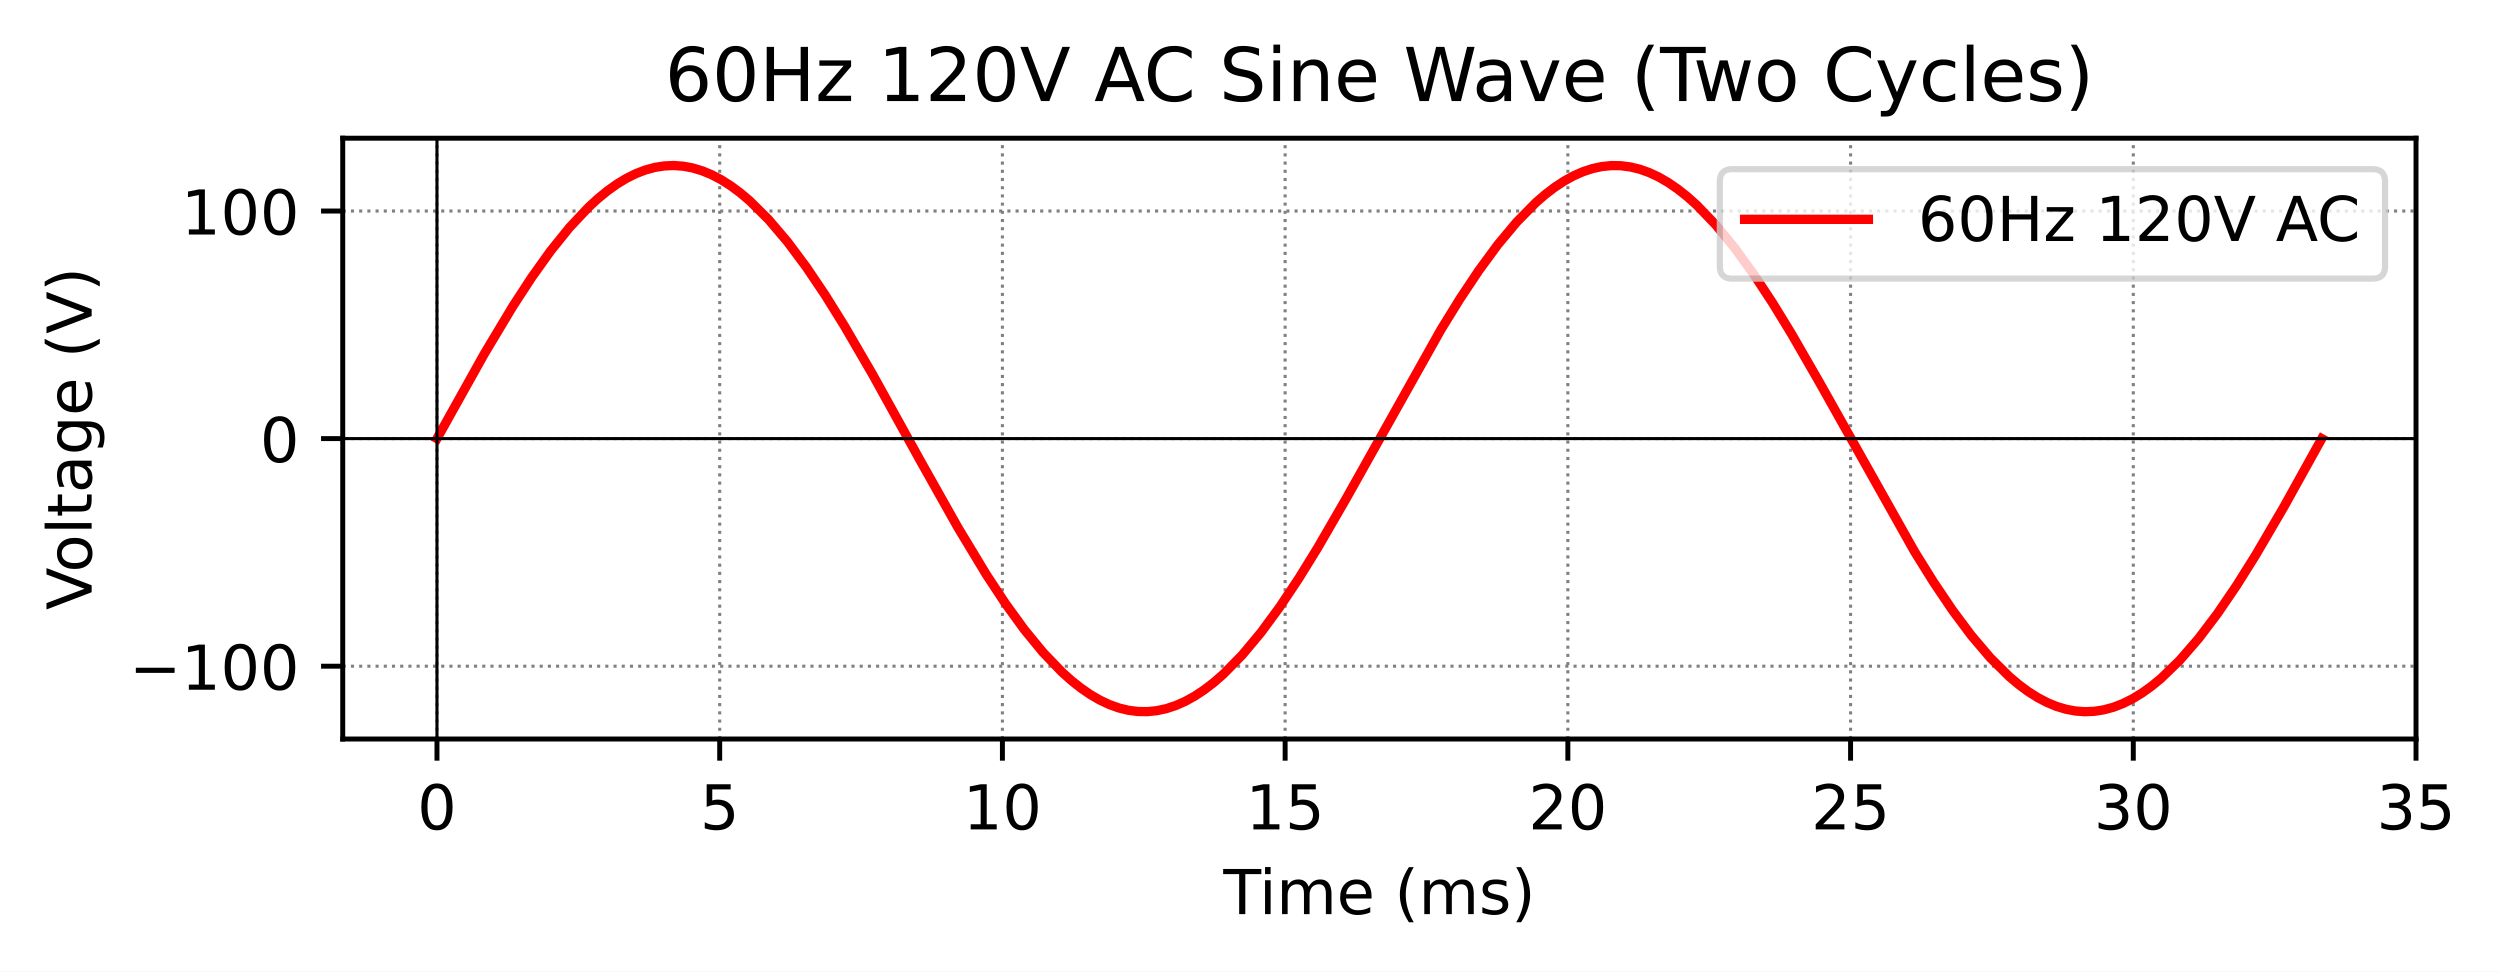
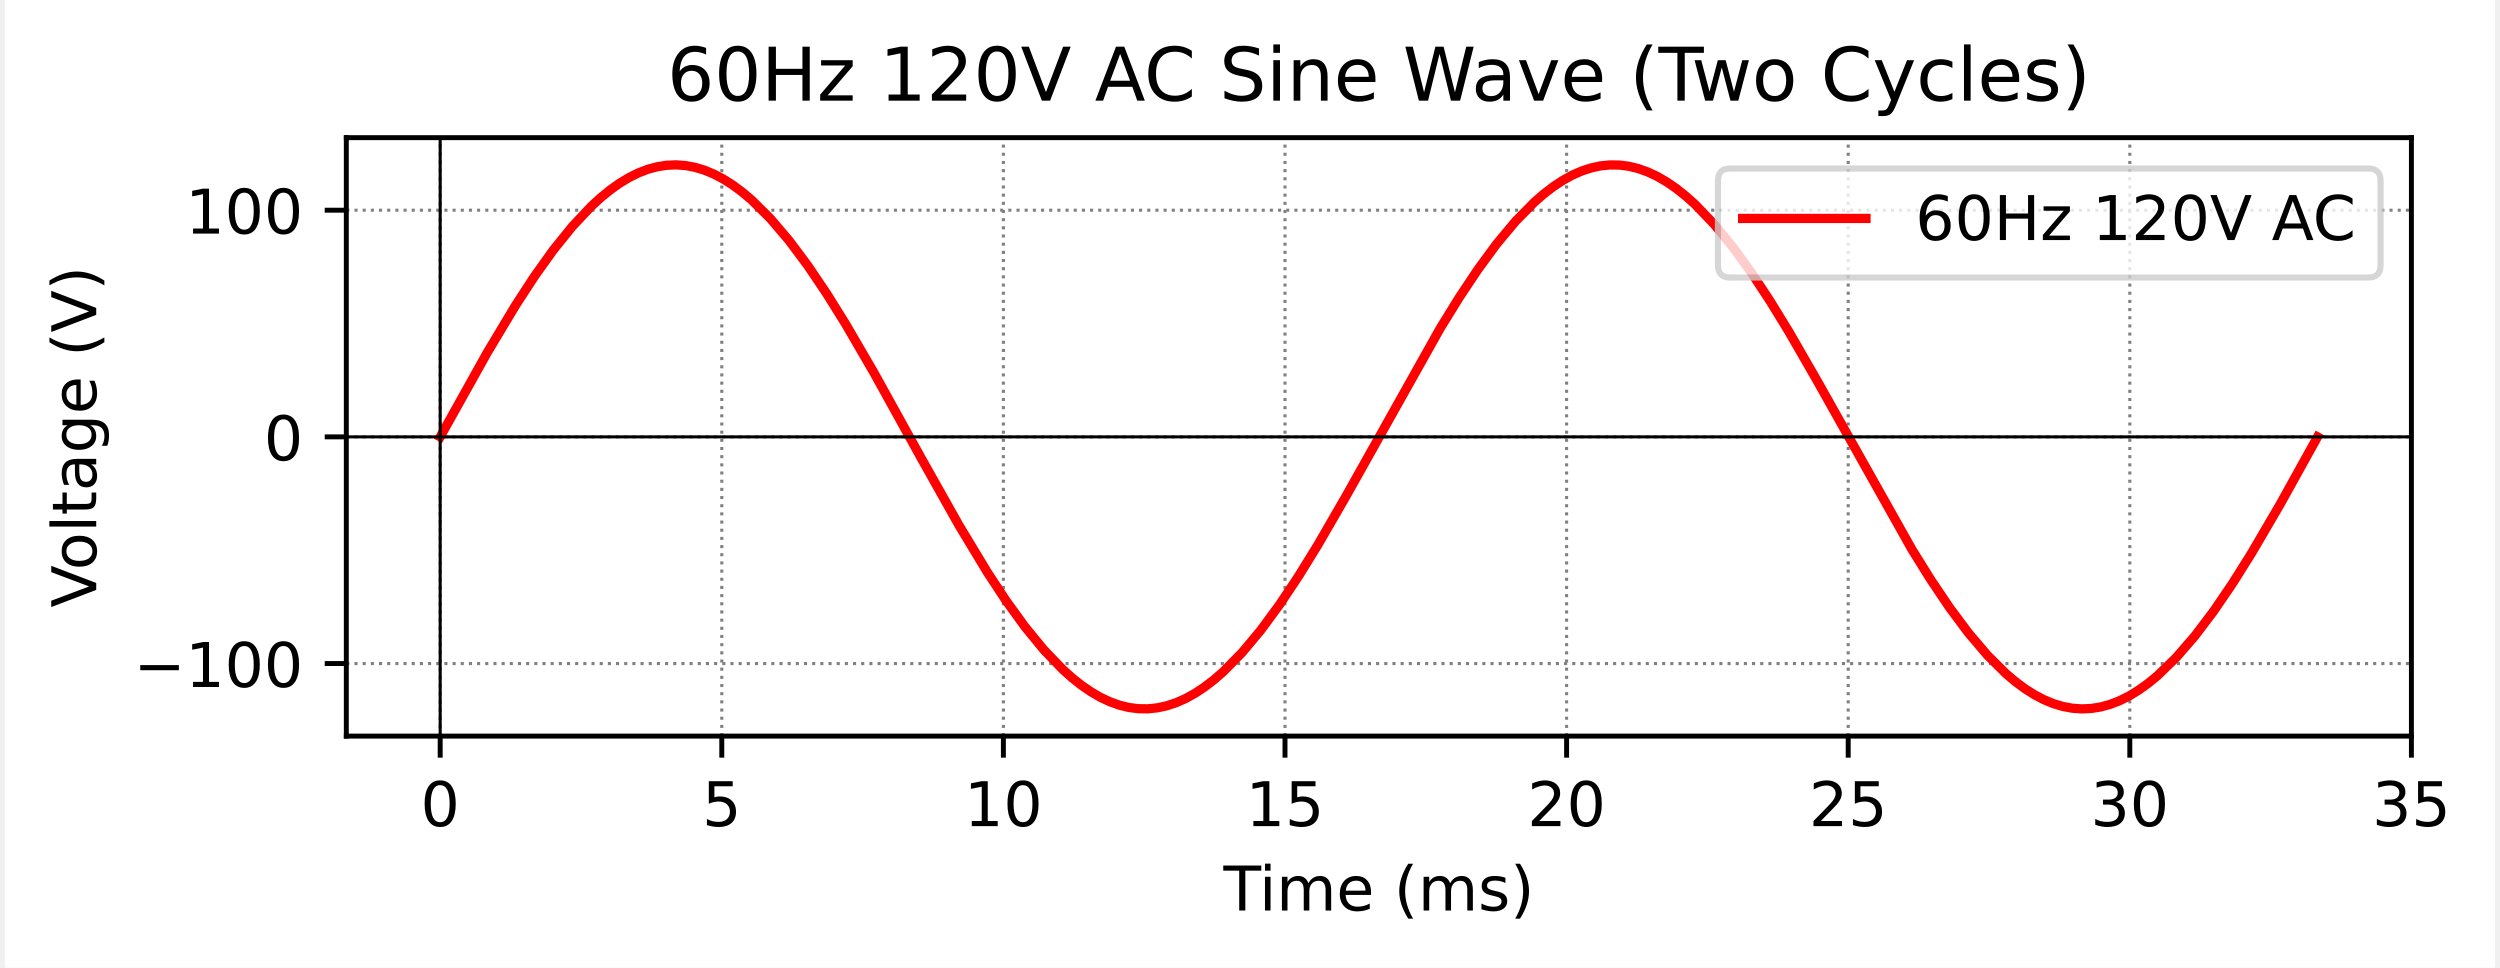
- <svg xmlns="http://www.w3.org/2000/svg" xmlns:xlink="http://www.w3.org/1999/xlink" width="403.708pt" height="156.894pt" viewBox="0 0 403.708 156.894" version="1.1">
+ <svg xmlns="http://www.w3.org/2000/svg" xmlns:xlink="http://www.w3.org/1999/xlink" width="403" height="156" viewBox="0 0 403.708 156.894" version="1.1">
  <defs>
    <style type="text/css">*{stroke-linejoin: round; stroke-linecap: butt}</style>
  </defs>
  <g id="figure_1">
    <g id="patch_1">
      <path d="M 0 156.894  L 403.708 156.894  L 403.708 0  L 0 0  z " style="fill: #ffffff" />
    </g>
    <g id="axes_1">
      <g id="patch_2">
        <path d="M 55.345 119.338  L 390.145 119.338  L 390.145 22.318  L 55.345 22.318  z " style="fill: #ffffff" />
      </g>
      <g id="matplotlib.axis_1">
        <g id="xtick_1">
          <g id="line2d_1">
            <path d="M 70.563 119.338  L 70.563 22.318  " clip-path="url(#p206fa90382)" style="fill: none; stroke-dasharray: 0.5,0.825; stroke-dashoffset: 0; stroke: #808080; stroke-width: 0.5" />
          </g>
          <g id="line2d_2">
            <defs>
              <path id="m6d1208c169" d="M 0 0  L 0 3.5  " style="stroke: #000000; stroke-width: 0.8" />
            </defs>
            <g>
              <use xlink:href="#m6d1208c169" x="70.563" y="119.338" style="stroke: #000000; stroke-width: 0.8" />
            </g>
          </g>
          <g id="text_1">
            <g transform="translate(67.38224 133.9366) scale(0.1 -0.1)">
              <defs>
                <path id="DejaVuSans-30" d="M 2034 4250  Q 1547 4250 1301 3770  Q 1056 3291 1056 2328  Q 1056 1369 1301 889  Q 1547 409 2034 409  Q 2525 409 2770 889  Q 3016 1369 3016 2328  Q 3016 3291 2770 3770  Q 2525 4250 2034 4250  z M 2034 4750  Q 2819 4750 3233 4129  Q 3647 3509 3647 2328  Q 3647 1150 3233 529  Q 2819 -91 2034 -91  Q 1250 -91 836 529  Q 422 1150 422 2328  Q 422 3509 836 4129  Q 1250 4750 2034 4750  z " transform="scale(0.015625)" />
              </defs>
              <use xlink:href="#DejaVuSans-30" />
            </g>
          </g>
        </g>
        <g id="xtick_2">
          <g id="line2d_3">
            <path d="M 116.218 119.338  L 116.218 22.318  " clip-path="url(#p206fa90382)" style="fill: none; stroke-dasharray: 0.5,0.825; stroke-dashoffset: 0; stroke: #808080; stroke-width: 0.5" />
          </g>
          <g id="line2d_4">
            <g>
              <use xlink:href="#m6d1208c169" x="116.218" y="119.338" style="stroke: #000000; stroke-width: 0.8" />
            </g>
          </g>
          <g id="text_2">
            <g transform="translate(113.0368 133.9366) scale(0.1 -0.1)">
              <defs>
                <path id="DejaVuSans-35" d="M 691 4666  L 3169 4666  L 3169 4134  L 1269 4134  L 1269 2991  Q 1406 3038 1543 3061  Q 1681 3084 1819 3084  Q 2600 3084 3056 2656  Q 3513 2228 3513 1497  Q 3513 744 3044 326  Q 2575 -91 1722 -91  Q 1428 -91 1123 -41  Q 819 9 494 109  L 494 744  Q 775 591 1075 516  Q 1375 441 1709 441  Q 2250 441 2565 725  Q 2881 1009 2881 1497  Q 2881 1984 2565 2268  Q 2250 2553 1709 2553  Q 1456 2553 1204 2497  Q 953 2441 691 2322  L 691 4666  z " transform="scale(0.015625)" />
              </defs>
              <use xlink:href="#DejaVuSans-35" />
            </g>
          </g>
        </g>
        <g id="xtick_3">
          <g id="line2d_5">
            <path d="M 161.873 119.338  L 161.873 22.318  " clip-path="url(#p206fa90382)" style="fill: none; stroke-dasharray: 0.5,0.825; stroke-dashoffset: 0; stroke: #808080; stroke-width: 0.5" />
          </g>
          <g id="line2d_6">
            <g>
              <use xlink:href="#m6d1208c169" x="161.873" y="119.338" style="stroke: #000000; stroke-width: 0.8" />
            </g>
          </g>
          <g id="text_3">
            <g transform="translate(155.5101 133.9366) scale(0.1 -0.1)">
              <defs>
                <path id="DejaVuSans-31" d="M 794 531  L 1825 531  L 1825 4091  L 703 3866  L 703 4441  L 1819 4666  L 2450 4666  L 2450 531  L 3481 531  L 3481 0  L 794 0  L 794 531  z " transform="scale(0.015625)" />
              </defs>
              <use xlink:href="#DejaVuSans-31" />
              <use xlink:href="#DejaVuSans-30" x="63.623" />
            </g>
          </g>
        </g>
        <g id="xtick_4">
          <g id="line2d_7">
            <path d="M 207.527 119.338  L 207.527 22.318  " clip-path="url(#p206fa90382)" style="fill: none; stroke-dasharray: 0.5,0.825; stroke-dashoffset: 0; stroke: #808080; stroke-width: 0.5" />
          </g>
          <g id="line2d_8">
            <g>
              <use xlink:href="#m6d1208c169" x="207.527" y="119.338" style="stroke: #000000; stroke-width: 0.8" />
            </g>
          </g>
          <g id="text_4">
            <g transform="translate(201.1646 133.9366) scale(0.1 -0.1)">
              <use xlink:href="#DejaVuSans-31" />
              <use xlink:href="#DejaVuSans-35" x="63.623" />
            </g>
          </g>
        </g>
        <g id="xtick_5">
          <g id="line2d_9">
            <path d="M 253.182 119.338  L 253.182 22.318  " clip-path="url(#p206fa90382)" style="fill: none; stroke-dasharray: 0.5,0.825; stroke-dashoffset: 0; stroke: #808080; stroke-width: 0.5" />
          </g>
          <g id="line2d_10">
            <g>
              <use xlink:href="#m6d1208c169" x="253.182" y="119.338" style="stroke: #000000; stroke-width: 0.8" />
            </g>
          </g>
          <g id="text_5">
            <g transform="translate(246.8192 133.9366) scale(0.1 -0.1)">
              <defs>
                <path id="DejaVuSans-32" d="M 1228 531  L 3431 531  L 3431 0  L 469 0  L 469 531  Q 828 903 1448 1529  Q 2069 2156 2228 2338  Q 2531 2678 2651 2914  Q 2772 3150 2772 3378  Q 2772 3750 2511 3984  Q 2250 4219 1831 4219  Q 1534 4219 1204 4116  Q 875 4013 500 3803  L 500 4441  Q 881 4594 1212 4672  Q 1544 4750 1819 4750  Q 2544 4750 2975 4387  Q 3406 4025 3406 3419  Q 3406 3131 3298 2873  Q 3191 2616 2906 2266  Q 2828 2175 2409 1742  Q 1991 1309 1228 531  z " transform="scale(0.015625)" />
              </defs>
              <use xlink:href="#DejaVuSans-32" />
              <use xlink:href="#DejaVuSans-30" x="63.623" />
            </g>
          </g>
        </g>
        <g id="xtick_6">
          <g id="line2d_11">
            <path d="M 298.836 119.338  L 298.836 22.318  " clip-path="url(#p206fa90382)" style="fill: none; stroke-dasharray: 0.5,0.825; stroke-dashoffset: 0; stroke: #808080; stroke-width: 0.5" />
          </g>
          <g id="line2d_12">
            <g>
              <use xlink:href="#m6d1208c169" x="298.836" y="119.338" style="stroke: #000000; stroke-width: 0.8" />
            </g>
          </g>
          <g id="text_6">
            <g transform="translate(292.4737 133.9366) scale(0.1 -0.1)">
              <use xlink:href="#DejaVuSans-32" />
              <use xlink:href="#DejaVuSans-35" x="63.623" />
            </g>
          </g>
        </g>
        <g id="xtick_7">
          <g id="line2d_13">
            <path d="M 344.491 119.338  L 344.491 22.318  " clip-path="url(#p206fa90382)" style="fill: none; stroke-dasharray: 0.5,0.825; stroke-dashoffset: 0; stroke: #808080; stroke-width: 0.5" />
          </g>
          <g id="line2d_14">
            <g>
              <use xlink:href="#m6d1208c169" x="344.491" y="119.338" style="stroke: #000000; stroke-width: 0.8" />
            </g>
          </g>
          <g id="text_7">
            <g transform="translate(338.1283 133.9366) scale(0.1 -0.1)">
              <defs>
                <path id="DejaVuSans-33" d="M 2597 2516  Q 3050 2419 3304 2112  Q 3559 1806 3559 1356  Q 3559 666 3084 287  Q 2609 -91 1734 -91  Q 1441 -91 1130 -33  Q 819 25 488 141  L 488 750  Q 750 597 1062 519  Q 1375 441 1716 441  Q 2309 441 2620 675  Q 2931 909 2931 1356  Q 2931 1769 2642 2001  Q 2353 2234 1838 2234  L 1294 2234  L 1294 2753  L 1863 2753  Q 2328 2753 2575 2939  Q 2822 3125 2822 3475  Q 2822 3834 2567 4026  Q 2313 4219 1838 4219  Q 1578 4219 1281 4162  Q 984 4106 628 3988  L 628 4550  Q 988 4650 1302 4700  Q 1616 4750 1894 4750  Q 2613 4750 3031 4423  Q 3450 4097 3450 3541  Q 3450 3153 3228 2886  Q 3006 2619 2597 2516  z " transform="scale(0.015625)" />
              </defs>
              <use xlink:href="#DejaVuSans-33" />
              <use xlink:href="#DejaVuSans-30" x="63.623" />
            </g>
          </g>
        </g>
        <g id="xtick_8">
          <g id="line2d_15">
            <path d="M 390.145 119.338  L 390.145 22.318  " clip-path="url(#p206fa90382)" style="fill: none; stroke-dasharray: 0.5,0.825; stroke-dashoffset: 0; stroke: #808080; stroke-width: 0.5" />
          </g>
          <g id="line2d_16">
            <g>
              <use xlink:href="#m6d1208c169" x="390.145" y="119.338" style="stroke: #000000; stroke-width: 0.8" />
            </g>
          </g>
          <g id="text_8">
            <g transform="translate(383.7828 133.9366) scale(0.1 -0.1)">
              <use xlink:href="#DejaVuSans-33" />
              <use xlink:href="#DejaVuSans-35" x="63.623" />
            </g>
          </g>
        </g>
        <g id="text_9">
          <g transform="translate(197.5461 147.6147) scale(0.1 -0.1)">
            <defs>
              <path id="DejaVuSans-54" d="M -19 4666  L 3928 4666  L 3928 4134  L 2272 4134  L 2272 0  L 1638 0  L 1638 4134  L -19 4134  L -19 4666  z " transform="scale(0.015625)" />
              <path id="DejaVuSans-69" d="M 603 3500  L 1178 3500  L 1178 0  L 603 0  L 603 3500  z M 603 4863  L 1178 4863  L 1178 4134  L 603 4134  L 603 4863  z " transform="scale(0.015625)" />
              <path id="DejaVuSans-6d" d="M 3328 2828  Q 3544 3216 3844 3400  Q 4144 3584 4550 3584  Q 5097 3584 5394 3201  Q 5691 2819 5691 2113  L 5691 0  L 5113 0  L 5113 2094  Q 5113 2597 4934 2840  Q 4756 3084 4391 3084  Q 3944 3084 3684 2787  Q 3425 2491 3425 1978  L 3425 0  L 2847 0  L 2847 2094  Q 2847 2600 2669 2842  Q 2491 3084 2119 3084  Q 1678 3084 1418 2786  Q 1159 2488 1159 1978  L 1159 0  L 581 0  L 581 3500  L 1159 3500  L 1159 2956  Q 1356 3278 1631 3431  Q 1906 3584 2284 3584  Q 2666 3584 2933 3390  Q 3200 3197 3328 2828  z " transform="scale(0.015625)" />
              <path id="DejaVuSans-65" d="M 3597 1894  L 3597 1613  L 953 1613  Q 991 1019 1311 708  Q 1631 397 2203 397  Q 2534 397 2845 478  Q 3156 559 3463 722  L 3463 178  Q 3153 47 2828 -22  Q 2503 -91 2169 -91  Q 1331 -91 842 396  Q 353 884 353 1716  Q 353 2575 817 3079  Q 1281 3584 2069 3584  Q 2775 3584 3186 3129  Q 3597 2675 3597 1894  z M 3022 2063  Q 3016 2534 2758 2815  Q 2500 3097 2075 3097  Q 1594 3097 1305 2825  Q 1016 2553 972 2059  L 3022 2063  z " transform="scale(0.015625)" />
              <path id="DejaVuSans-20" transform="scale(0.015625)" />
              <path id="DejaVuSans-28" d="M 1984 4856  Q 1566 4138 1362 3434  Q 1159 2731 1159 2009  Q 1159 1288 1364 580  Q 1569 -128 1984 -844  L 1484 -844  Q 1016 -109 783 600  Q 550 1309 550 2009  Q 550 2706 781 3412  Q 1013 4119 1484 4856  L 1984 4856  z " transform="scale(0.015625)" />
              <path id="DejaVuSans-73" d="M 2834 3397  L 2834 2853  Q 2591 2978 2328 3040  Q 2066 3103 1784 3103  Q 1356 3103 1142 2972  Q 928 2841 928 2578  Q 928 2378 1081 2264  Q 1234 2150 1697 2047  L 1894 2003  Q 2506 1872 2764 1633  Q 3022 1394 3022 966  Q 3022 478 2636 193  Q 2250 -91 1575 -91  Q 1294 -91 989 -36  Q 684 19 347 128  L 347 722  Q 666 556 975 473  Q 1284 391 1588 391  Q 1994 391 2212 530  Q 2431 669 2431 922  Q 2431 1156 2273 1281  Q 2116 1406 1581 1522  L 1381 1569  Q 847 1681 609 1914  Q 372 2147 372 2553  Q 372 3047 722 3315  Q 1072 3584 1716 3584  Q 2034 3584 2315 3537  Q 2597 3491 2834 3397  z " transform="scale(0.015625)" />
              <path id="DejaVuSans-29" d="M 513 4856  L 1013 4856  Q 1481 4119 1714 3412  Q 1947 2706 1947 2009  Q 1947 1309 1714 600  Q 1481 -109 1013 -844  L 513 -844  Q 928 -128 1133 580  Q 1338 1288 1338 2009  Q 1338 2731 1133 3434  Q 928 4138 513 4856  z " transform="scale(0.015625)" />
            </defs>
            <use xlink:href="#DejaVuSans-54" />
            <use xlink:href="#DejaVuSans-69" x="57.959" />
            <use xlink:href="#DejaVuSans-6d" x="85.742" />
            <use xlink:href="#DejaVuSans-65" x="183.154" />
            <use xlink:href="#DejaVuSans-20" x="244.678" />
            <use xlink:href="#DejaVuSans-28" x="276.465" />
            <use xlink:href="#DejaVuSans-6d" x="315.479" />
            <use xlink:href="#DejaVuSans-73" x="412.891" />
            <use xlink:href="#DejaVuSans-29" x="464.99" />
          </g>
        </g>
      </g>
      <g id="matplotlib.axis_2">
        <g id="ytick_1">
          <g id="line2d_17">
            <path d="M 55.345 107.579  L 390.145 107.579  " clip-path="url(#p206fa90382)" style="fill: none; stroke-dasharray: 0.5,0.825; stroke-dashoffset: 0; stroke: #808080; stroke-width: 0.5" />
          </g>
          <g id="line2d_18">
            <defs>
              <path id="m2a7266d693" d="M 0 0  L -3.5 0  " style="stroke: #000000; stroke-width: 0.8" />
            </defs>
            <g>
              <use xlink:href="#m2a7266d693" x="55.345" y="107.579" style="stroke: #000000; stroke-width: 0.8" />
            </g>
          </g>
          <g id="text_10">
            <g transform="translate(20.87813 111.3785) scale(0.1 -0.1)">
              <defs>
                <path id="DejaVuSans-2212" d="M 678 2272  L 4684 2272  L 4684 1741  L 678 1741  L 678 2272  z " transform="scale(0.015625)" />
              </defs>
              <use xlink:href="#DejaVuSans-2212" />
              <use xlink:href="#DejaVuSans-31" x="83.789" />
              <use xlink:href="#DejaVuSans-30" x="147.412" />
              <use xlink:href="#DejaVuSans-30" x="211.035" />
            </g>
          </g>
        </g>
        <g id="ytick_2">
          <g id="line2d_19">
            <path d="M 55.345 70.828  L 390.145 70.828  " clip-path="url(#p206fa90382)" style="fill: none; stroke-dasharray: 0.5,0.825; stroke-dashoffset: 0; stroke: #808080; stroke-width: 0.5" />
          </g>
          <g id="line2d_20">
            <g>
              <use xlink:href="#m2a7266d693" x="55.345" y="70.828" style="stroke: #000000; stroke-width: 0.8" />
            </g>
          </g>
          <g id="text_11">
            <g transform="translate(41.98281 74.62734) scale(0.1 -0.1)">
              <use xlink:href="#DejaVuSans-30" />
            </g>
          </g>
        </g>
        <g id="ytick_3">
          <g id="line2d_21">
            <path d="M 55.345 34.077  L 390.145 34.077  " clip-path="url(#p206fa90382)" style="fill: none; stroke-dasharray: 0.5,0.825; stroke-dashoffset: 0; stroke: #808080; stroke-width: 0.5" />
          </g>
          <g id="line2d_22">
            <g>
              <use xlink:href="#m2a7266d693" x="55.345" y="34.077" style="stroke: #000000; stroke-width: 0.8" />
            </g>
          </g>
          <g id="text_12">
            <g transform="translate(29.25781 37.8762) scale(0.1 -0.1)">
              <use xlink:href="#DejaVuSans-31" />
              <use xlink:href="#DejaVuSans-30" x="63.623" />
              <use xlink:href="#DejaVuSans-30" x="127.246" />
            </g>
          </g>
        </g>
        <g id="text_13">
          <g transform="translate(14.79844 98.49531) rotate(-90) scale(0.1 -0.1)">
            <defs>
              <path id="DejaVuSans-56" d="M 1831 0  L 50 4666  L 709 4666  L 2188 738  L 3669 4666  L 4325 4666  L 2547 0  L 1831 0  z " transform="scale(0.015625)" />
              <path id="DejaVuSans-6f" d="M 1959 3097  Q 1497 3097 1228 2736  Q 959 2375 959 1747  Q 959 1119 1226 758  Q 1494 397 1959 397  Q 2419 397 2687 759  Q 2956 1122 2956 1747  Q 2956 2369 2687 2733  Q 2419 3097 1959 3097  z M 1959 3584  Q 2709 3584 3137 3096  Q 3566 2609 3566 1747  Q 3566 888 3137 398  Q 2709 -91 1959 -91  Q 1206 -91 779 398  Q 353 888 353 1747  Q 353 2609 779 3096  Q 1206 3584 1959 3584  z " transform="scale(0.015625)" />
              <path id="DejaVuSans-6c" d="M 603 4863  L 1178 4863  L 1178 0  L 603 0  L 603 4863  z " transform="scale(0.015625)" />
              <path id="DejaVuSans-74" d="M 1172 4494  L 1172 3500  L 2356 3500  L 2356 3053  L 1172 3053  L 1172 1153  Q 1172 725 1289 603  Q 1406 481 1766 481  L 2356 481  L 2356 0  L 1766 0  Q 1100 0 847 248  Q 594 497 594 1153  L 594 3053  L 172 3053  L 172 3500  L 594 3500  L 594 4494  L 1172 4494  z " transform="scale(0.015625)" />
              <path id="DejaVuSans-61" d="M 2194 1759  Q 1497 1759 1228 1600  Q 959 1441 959 1056  Q 959 750 1161 570  Q 1363 391 1709 391  Q 2188 391 2477 730  Q 2766 1069 2766 1631  L 2766 1759  L 2194 1759  z M 3341 1997  L 3341 0  L 2766 0  L 2766 531  Q 2569 213 2275 61  Q 1981 -91 1556 -91  Q 1019 -91 701 211  Q 384 513 384 1019  Q 384 1609 779 1909  Q 1175 2209 1959 2209  L 2766 2209  L 2766 2266  Q 2766 2663 2505 2880  Q 2244 3097 1772 3097  Q 1472 3097 1187 3025  Q 903 2953 641 2809  L 641 3341  Q 956 3463 1253 3523  Q 1550 3584 1831 3584  Q 2591 3584 2966 3190  Q 3341 2797 3341 1997  z " transform="scale(0.015625)" />
              <path id="DejaVuSans-67" d="M 2906 1791  Q 2906 2416 2648 2759  Q 2391 3103 1925 3103  Q 1463 3103 1205 2759  Q 947 2416 947 1791  Q 947 1169 1205 825  Q 1463 481 1925 481  Q 2391 481 2648 825  Q 2906 1169 2906 1791  z M 3481 434  Q 3481 -459 3084 -895  Q 2688 -1331 1869 -1331  Q 1566 -1331 1297 -1286  Q 1028 -1241 775 -1147  L 775 -588  Q 1028 -725 1275 -790  Q 1522 -856 1778 -856  Q 2344 -856 2625 -561  Q 2906 -266 2906 331  L 2906 616  Q 2728 306 2450 153  Q 2172 0 1784 0  Q 1141 0 747 490  Q 353 981 353 1791  Q 353 2603 747 3093  Q 1141 3584 1784 3584  Q 2172 3584 2450 3431  Q 2728 3278 2906 2969  L 2906 3500  L 3481 3500  L 3481 434  z " transform="scale(0.015625)" />
            </defs>
            <use xlink:href="#DejaVuSans-56" />
            <use xlink:href="#DejaVuSans-6f" x="60.658" />
            <use xlink:href="#DejaVuSans-6c" x="121.84" />
            <use xlink:href="#DejaVuSans-74" x="149.623" />
            <use xlink:href="#DejaVuSans-61" x="188.832" />
            <use xlink:href="#DejaVuSans-67" x="250.111" />
            <use xlink:href="#DejaVuSans-65" x="313.588" />
            <use xlink:href="#DejaVuSans-20" x="375.111" />
            <use xlink:href="#DejaVuSans-28" x="406.898" />
            <use xlink:href="#DejaVuSans-56" x="445.912" />
            <use xlink:href="#DejaVuSans-29" x="514.32" />
          </g>
        </g>
      </g>
      <g id="line2d_23">
        <path d="M 70.563 70.828  L 78.211 57.134  L 82.799 49.485  L 85.858 44.793  L 88.917 40.517  L 91.976 36.724  L 95.035 33.473  L 96.564 32.068  L 98.094 30.818  L 99.623 29.727  L 101.153 28.8  L 102.682 28.04  L 104.212 27.452  L 105.741 27.036  L 107.271 26.794  L 108.8 26.728  L 110.33 26.838  L 111.859 27.123  L 113.389 27.583  L 114.918 28.214  L 116.447 29.016  L 117.977 29.985  L 119.506 31.116  L 121.036 32.405  L 124.095 35.438  L 127.154 39.034  L 130.213 43.137  L 133.272 47.681  L 136.331 52.594  L 140.919 60.482  L 148.566 74.306  L 154.684 85.182  L 159.272 92.778  L 162.331 97.421  L 165.39 101.641  L 168.449 105.37  L 171.508 108.548  L 173.038 109.915  L 174.567 111.126  L 176.097 112.176  L 177.626 113.062  L 179.156 113.779  L 180.685 114.325  L 182.214 114.698  L 183.744 114.895  L 185.273 114.917  L 186.803 114.763  L 188.332 114.434  L 189.862 113.932  L 191.391 113.257  L 192.921 112.413  L 194.45 111.404  L 195.98 110.233  L 197.509 108.904  L 200.568 105.798  L 203.627 102.135  L 206.686 97.974  L 209.745 93.379  L 212.804 88.426  L 217.392 80.496  L 232.687 53.23  L 235.746 48.277  L 238.805 43.683  L 241.864 39.521  L 244.923 35.858  L 247.981 32.752  L 249.511 31.423  L 251.04 30.252  L 252.57 29.243  L 254.099 28.399  L 255.629 27.725  L 257.158 27.222  L 258.688 26.893  L 260.217 26.739  L 261.747 26.761  L 263.276 26.959  L 264.806 27.331  L 266.335 27.877  L 267.865 28.594  L 269.394 29.48  L 270.923 30.53  L 272.453 31.741  L 273.982 33.108  L 277.041 36.286  L 280.1 40.015  L 283.159 44.235  L 286.218 48.878  L 289.277 53.871  L 293.865 61.841  L 309.16 89.062  L 312.219 93.975  L 315.278 98.519  L 318.337 102.622  L 321.396 106.218  L 324.455 109.251  L 325.984 110.54  L 327.514 111.672  L 329.043 112.64  L 330.573 113.442  L 332.102 114.074  L 333.632 114.533  L 335.161 114.818  L 336.69 114.928  L 338.22 114.862  L 339.749 114.621  L 341.279 114.205  L 342.808 113.616  L 344.338 112.856  L 345.867 111.929  L 347.397 110.838  L 348.926 109.588  L 351.985 106.629  L 355.044 103.1  L 358.103 99.057  L 361.162 94.565  L 364.221 89.694  L 368.809 81.85  L 374.927 70.828  L 374.927 70.828  " clip-path="url(#p206fa90382)" style="fill: none; stroke: #ff0000; stroke-width: 1.5; stroke-linecap: square" />
      </g>
      <g id="line2d_24">
        <path d="M 55.345 70.828  L 390.145 70.828  " clip-path="url(#p206fa90382)" style="fill: none; stroke: #000000; stroke-width: 0.5; stroke-linecap: square" />
      </g>
      <g id="line2d_25">
        <path d="M 70.563 119.338  L 70.563 22.318  " clip-path="url(#p206fa90382)" style="fill: none; stroke: #000000; stroke-width: 0.5; stroke-linecap: square" />
      </g>
      <g id="patch_3">
        <path d="M 55.345 119.338  L 55.345 22.318  " style="fill: none; stroke: #000000; stroke-width: 0.8; stroke-linejoin: miter; stroke-linecap: square" />
      </g>
      <g id="patch_4">
        <path d="M 390.145 119.338  L 390.145 22.318  " style="fill: none; stroke: #000000; stroke-width: 0.8; stroke-linejoin: miter; stroke-linecap: square" />
      </g>
      <g id="patch_5">
        <path d="M 55.345 119.338  L 390.145 119.338  " style="fill: none; stroke: #000000; stroke-width: 0.8; stroke-linejoin: miter; stroke-linecap: square" />
      </g>
      <g id="patch_6">
        <path d="M 55.345 22.318  L 390.145 22.318  " style="fill: none; stroke: #000000; stroke-width: 0.8; stroke-linejoin: miter; stroke-linecap: square" />
      </g>
      <g id="text_14">
        <g transform="translate(107.3625 16.31812) scale(0.12 -0.12)">
          <defs>
            <path id="DejaVuSans-36" d="M 2113 2584  Q 1688 2584 1439 2293  Q 1191 2003 1191 1497  Q 1191 994 1439 701  Q 1688 409 2113 409  Q 2538 409 2786 701  Q 3034 994 3034 1497  Q 3034 2003 2786 2293  Q 2538 2584 2113 2584  z M 3366 4563  L 3366 3988  Q 3128 4100 2886 4159  Q 2644 4219 2406 4219  Q 1781 4219 1451 3797  Q 1122 3375 1075 2522  Q 1259 2794 1537 2939  Q 1816 3084 2150 3084  Q 2853 3084 3261 2657  Q 3669 2231 3669 1497  Q 3669 778 3244 343  Q 2819 -91 2113 -91  Q 1303 -91 875 529  Q 447 1150 447 2328  Q 447 3434 972 4092  Q 1497 4750 2381 4750  Q 2619 4750 2861 4703  Q 3103 4656 3366 4563  z " transform="scale(0.015625)" />
            <path id="DejaVuSans-48" d="M 628 4666  L 1259 4666  L 1259 2753  L 3553 2753  L 3553 4666  L 4184 4666  L 4184 0  L 3553 0  L 3553 2222  L 1259 2222  L 1259 0  L 628 0  L 628 4666  z " transform="scale(0.015625)" />
            <path id="DejaVuSans-7a" d="M 353 3500  L 3084 3500  L 3084 2975  L 922 459  L 3084 459  L 3084 0  L 275 0  L 275 525  L 2438 3041  L 353 3041  L 353 3500  z " transform="scale(0.015625)" />
            <path id="DejaVuSans-41" d="M 2188 4044  L 1331 1722  L 3047 1722  L 2188 4044  z M 1831 4666  L 2547 4666  L 4325 0  L 3669 0  L 3244 1197  L 1141 1197  L 716 0  L 50 0  L 1831 4666  z " transform="scale(0.015625)" />
            <path id="DejaVuSans-43" d="M 4122 4306  L 4122 3641  Q 3803 3938 3442 4084  Q 3081 4231 2675 4231  Q 1875 4231 1450 3742  Q 1025 3253 1025 2328  Q 1025 1406 1450 917  Q 1875 428 2675 428  Q 3081 428 3442 575  Q 3803 722 4122 1019  L 4122 359  Q 3791 134 3420 21  Q 3050 -91 2638 -91  Q 1578 -91 968 557  Q 359 1206 359 2328  Q 359 3453 968 4101  Q 1578 4750 2638 4750  Q 3056 4750 3426 4639  Q 3797 4528 4122 4306  z " transform="scale(0.015625)" />
            <path id="DejaVuSans-53" d="M 3425 4513  L 3425 3897  Q 3066 4069 2747 4153  Q 2428 4238 2131 4238  Q 1616 4238 1336 4038  Q 1056 3838 1056 3469  Q 1056 3159 1242 3001  Q 1428 2844 1947 2747  L 2328 2669  Q 3034 2534 3370 2195  Q 3706 1856 3706 1288  Q 3706 609 3251 259  Q 2797 -91 1919 -91  Q 1588 -91 1214 -16  Q 841 59 441 206  L 441 856  Q 825 641 1194 531  Q 1563 422 1919 422  Q 2459 422 2753 634  Q 3047 847 3047 1241  Q 3047 1584 2836 1778  Q 2625 1972 2144 2069  L 1759 2144  Q 1053 2284 737 2584  Q 422 2884 422 3419  Q 422 4038 858 4394  Q 1294 4750 2059 4750  Q 2388 4750 2728 4690  Q 3069 4631 3425 4513  z " transform="scale(0.015625)" />
            <path id="DejaVuSans-6e" d="M 3513 2113  L 3513 0  L 2938 0  L 2938 2094  Q 2938 2591 2744 2837  Q 2550 3084 2163 3084  Q 1697 3084 1428 2787  Q 1159 2491 1159 1978  L 1159 0  L 581 0  L 581 3500  L 1159 3500  L 1159 2956  Q 1366 3272 1645 3428  Q 1925 3584 2291 3584  Q 2894 3584 3203 3211  Q 3513 2838 3513 2113  z " transform="scale(0.015625)" />
            <path id="DejaVuSans-57" d="M 213 4666  L 850 4666  L 1831 722  L 2809 4666  L 3519 4666  L 4500 722  L 5478 4666  L 6119 4666  L 4947 0  L 4153 0  L 3169 4050  L 2175 0  L 1381 0  L 213 4666  z " transform="scale(0.015625)" />
            <path id="DejaVuSans-76" d="M 191 3500  L 800 3500  L 1894 563  L 2988 3500  L 3597 3500  L 2284 0  L 1503 0  L 191 3500  z " transform="scale(0.015625)" />
            <path id="DejaVuSans-77" d="M 269 3500  L 844 3500  L 1563 769  L 2278 3500  L 2956 3500  L 3675 769  L 4391 3500  L 4966 3500  L 4050 0  L 3372 0  L 2619 2869  L 1863 0  L 1184 0  L 269 3500  z " transform="scale(0.015625)" />
            <path id="DejaVuSans-79" d="M 2059 -325  Q 1816 -950 1584 -1140  Q 1353 -1331 966 -1331  L 506 -1331  L 506 -850  L 844 -850  Q 1081 -850 1212 -737  Q 1344 -625 1503 -206  L 1606 56  L 191 3500  L 800 3500  L 1894 763  L 2988 3500  L 3597 3500  L 2059 -325  z " transform="scale(0.015625)" />
            <path id="DejaVuSans-63" d="M 3122 3366  L 3122 2828  Q 2878 2963 2633 3030  Q 2388 3097 2138 3097  Q 1578 3097 1268 2742  Q 959 2388 959 1747  Q 959 1106 1268 751  Q 1578 397 2138 397  Q 2388 397 2633 464  Q 2878 531 3122 666  L 3122 134  Q 2881 22 2623 -34  Q 2366 -91 2075 -91  Q 1284 -91 818 406  Q 353 903 353 1747  Q 353 2603 823 3093  Q 1294 3584 2113 3584  Q 2378 3584 2631 3529  Q 2884 3475 3122 3366  z " transform="scale(0.015625)" />
          </defs>
          <use xlink:href="#DejaVuSans-36" />
          <use xlink:href="#DejaVuSans-30" x="63.623" />
          <use xlink:href="#DejaVuSans-48" x="127.246" />
          <use xlink:href="#DejaVuSans-7a" x="202.441" />
          <use xlink:href="#DejaVuSans-20" x="254.932" />
          <use xlink:href="#DejaVuSans-31" x="286.719" />
          <use xlink:href="#DejaVuSans-32" x="350.342" />
          <use xlink:href="#DejaVuSans-30" x="413.965" />
          <use xlink:href="#DejaVuSans-56" x="477.588" />
          <use xlink:href="#DejaVuSans-20" x="545.996" />
          <use xlink:href="#DejaVuSans-41" x="577.783" />
          <use xlink:href="#DejaVuSans-43" x="644.441" />
          <use xlink:href="#DejaVuSans-20" x="714.266" />
          <use xlink:href="#DejaVuSans-53" x="746.053" />
          <use xlink:href="#DejaVuSans-69" x="809.529" />
          <use xlink:href="#DejaVuSans-6e" x="837.312" />
          <use xlink:href="#DejaVuSans-65" x="900.691" />
          <use xlink:href="#DejaVuSans-20" x="962.215" />
          <use xlink:href="#DejaVuSans-57" x="994.002" />
          <use xlink:href="#DejaVuSans-61" x="1086.504" />
          <use xlink:href="#DejaVuSans-76" x="1147.783" />
          <use xlink:href="#DejaVuSans-65" x="1206.963" />
          <use xlink:href="#DejaVuSans-20" x="1268.486" />
          <use xlink:href="#DejaVuSans-28" x="1300.273" />
          <use xlink:href="#DejaVuSans-54" x="1339.287" />
          <use xlink:href="#DejaVuSans-77" x="1383.871" />
          <use xlink:href="#DejaVuSans-6f" x="1465.658" />
          <use xlink:href="#DejaVuSans-20" x="1526.84" />
          <use xlink:href="#DejaVuSans-43" x="1558.627" />
          <use xlink:href="#DejaVuSans-79" x="1628.451" />
          <use xlink:href="#DejaVuSans-63" x="1687.631" />
          <use xlink:href="#DejaVuSans-6c" x="1742.611" />
          <use xlink:href="#DejaVuSans-65" x="1770.395" />
          <use xlink:href="#DejaVuSans-73" x="1831.918" />
          <use xlink:href="#DejaVuSans-29" x="1884.018" />
        </g>
      </g>
      <g id="legend_1">
        <g id="patch_7">
          <path d="M 279.719 44.996  L 383.145 44.996  Q 385.145 44.996 385.145 42.996  L 385.145 29.318  Q 385.145 27.318 383.145 27.318  L 279.719 27.318  Q 277.719 27.318 277.719 29.318  L 277.719 42.996  Q 277.719 44.996 279.719 44.996  z " style="fill: #ffffff; opacity: 0.8; stroke: #cccccc; stroke-linejoin: miter" />
        </g>
        <g id="line2d_26">
          <path d="M 281.719 35.417  L 291.719 35.417  L 301.719 35.417  " style="fill: none; stroke: #ff0000; stroke-width: 1.5; stroke-linecap: square" />
        </g>
        <g id="text_15">
          <g transform="translate(309.7188 38.91656) scale(0.1 -0.1)">
            <use xlink:href="#DejaVuSans-36" />
            <use xlink:href="#DejaVuSans-30" x="63.623" />
            <use xlink:href="#DejaVuSans-48" x="127.246" />
            <use xlink:href="#DejaVuSans-7a" x="202.441" />
            <use xlink:href="#DejaVuSans-20" x="254.932" />
            <use xlink:href="#DejaVuSans-31" x="286.719" />
            <use xlink:href="#DejaVuSans-32" x="350.342" />
            <use xlink:href="#DejaVuSans-30" x="413.965" />
            <use xlink:href="#DejaVuSans-56" x="477.588" />
            <use xlink:href="#DejaVuSans-20" x="545.996" />
            <use xlink:href="#DejaVuSans-41" x="577.783" />
            <use xlink:href="#DejaVuSans-43" x="644.441" />
          </g>
        </g>
      </g>
    </g>
  </g>
  <defs>
    <clipPath id="p206fa90382">
      <rect x="55.345" y="22.318" width="334.8" height="97.02" />
    </clipPath>
  </defs>
</svg>
